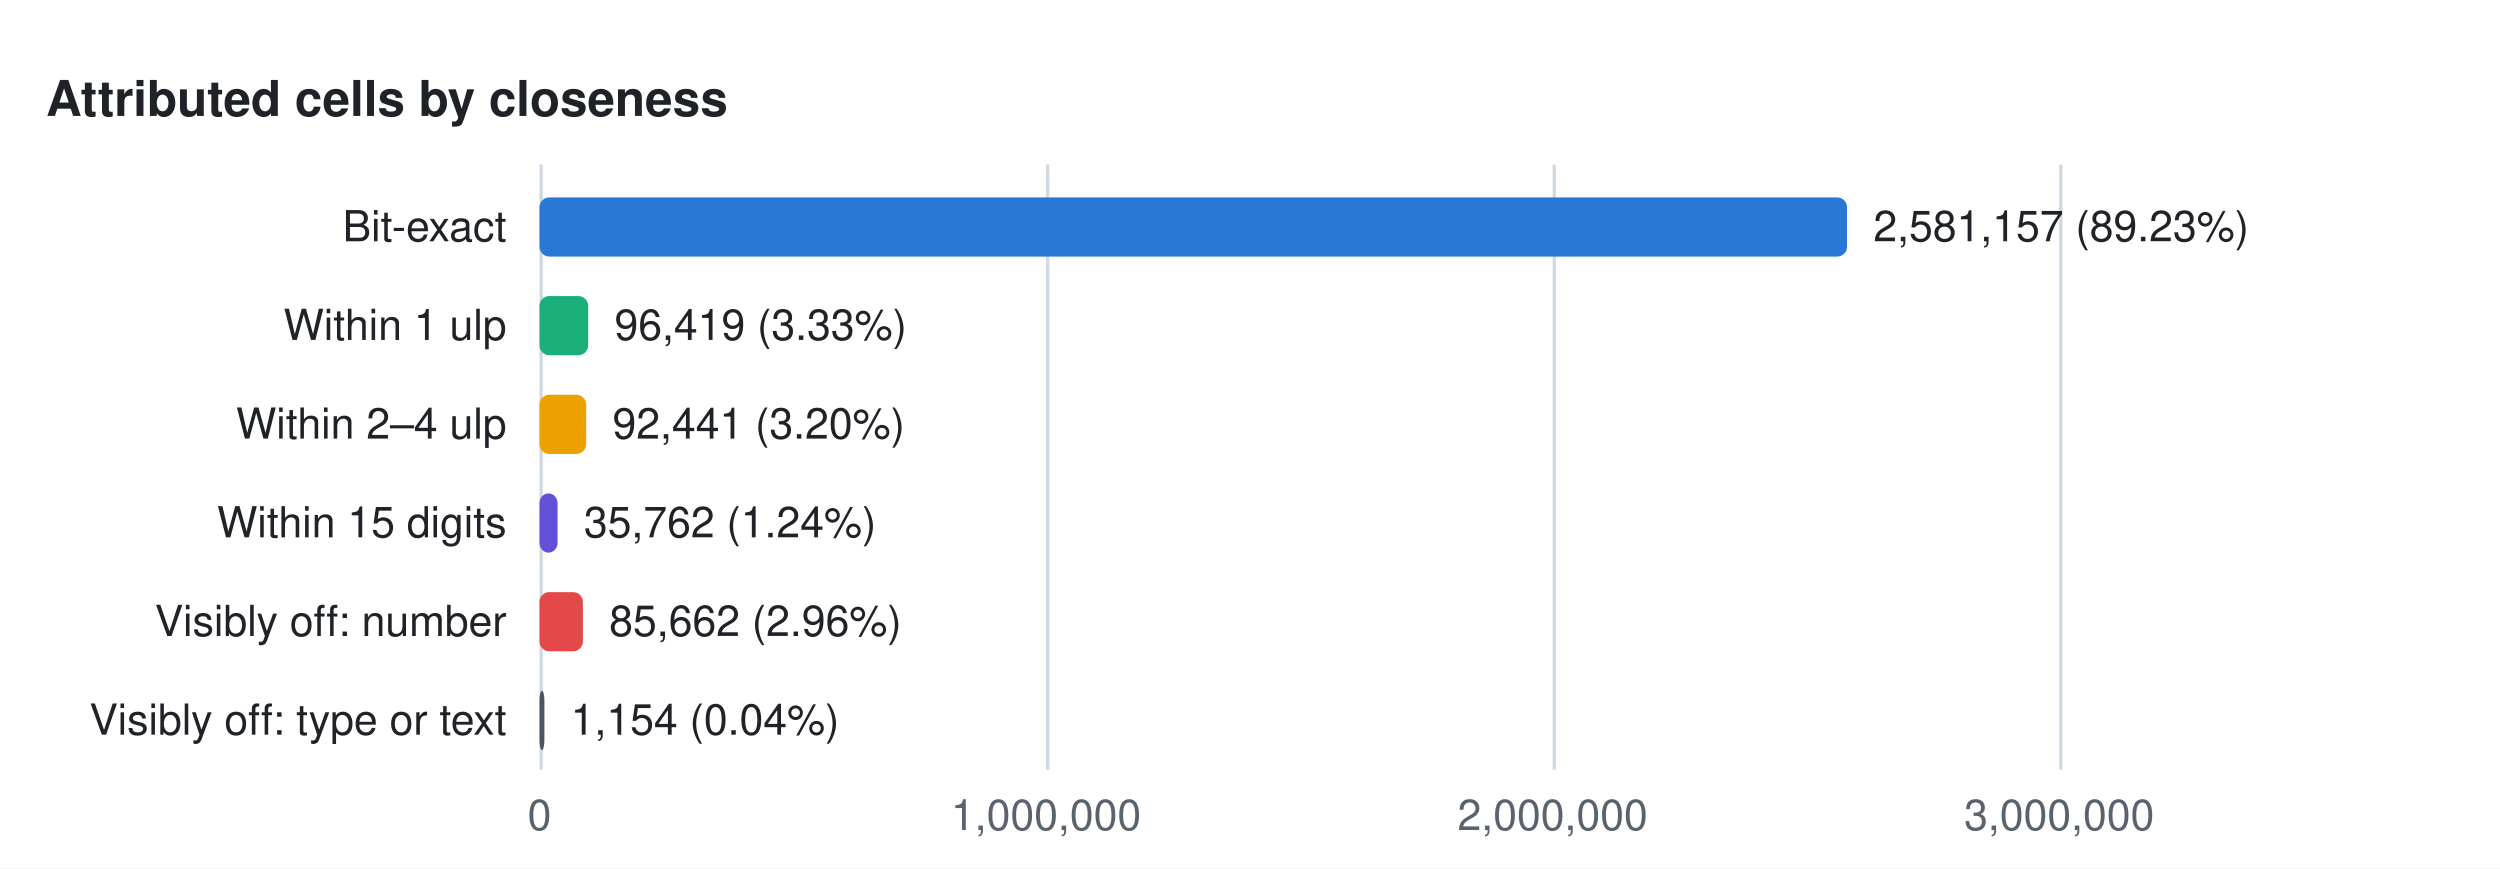
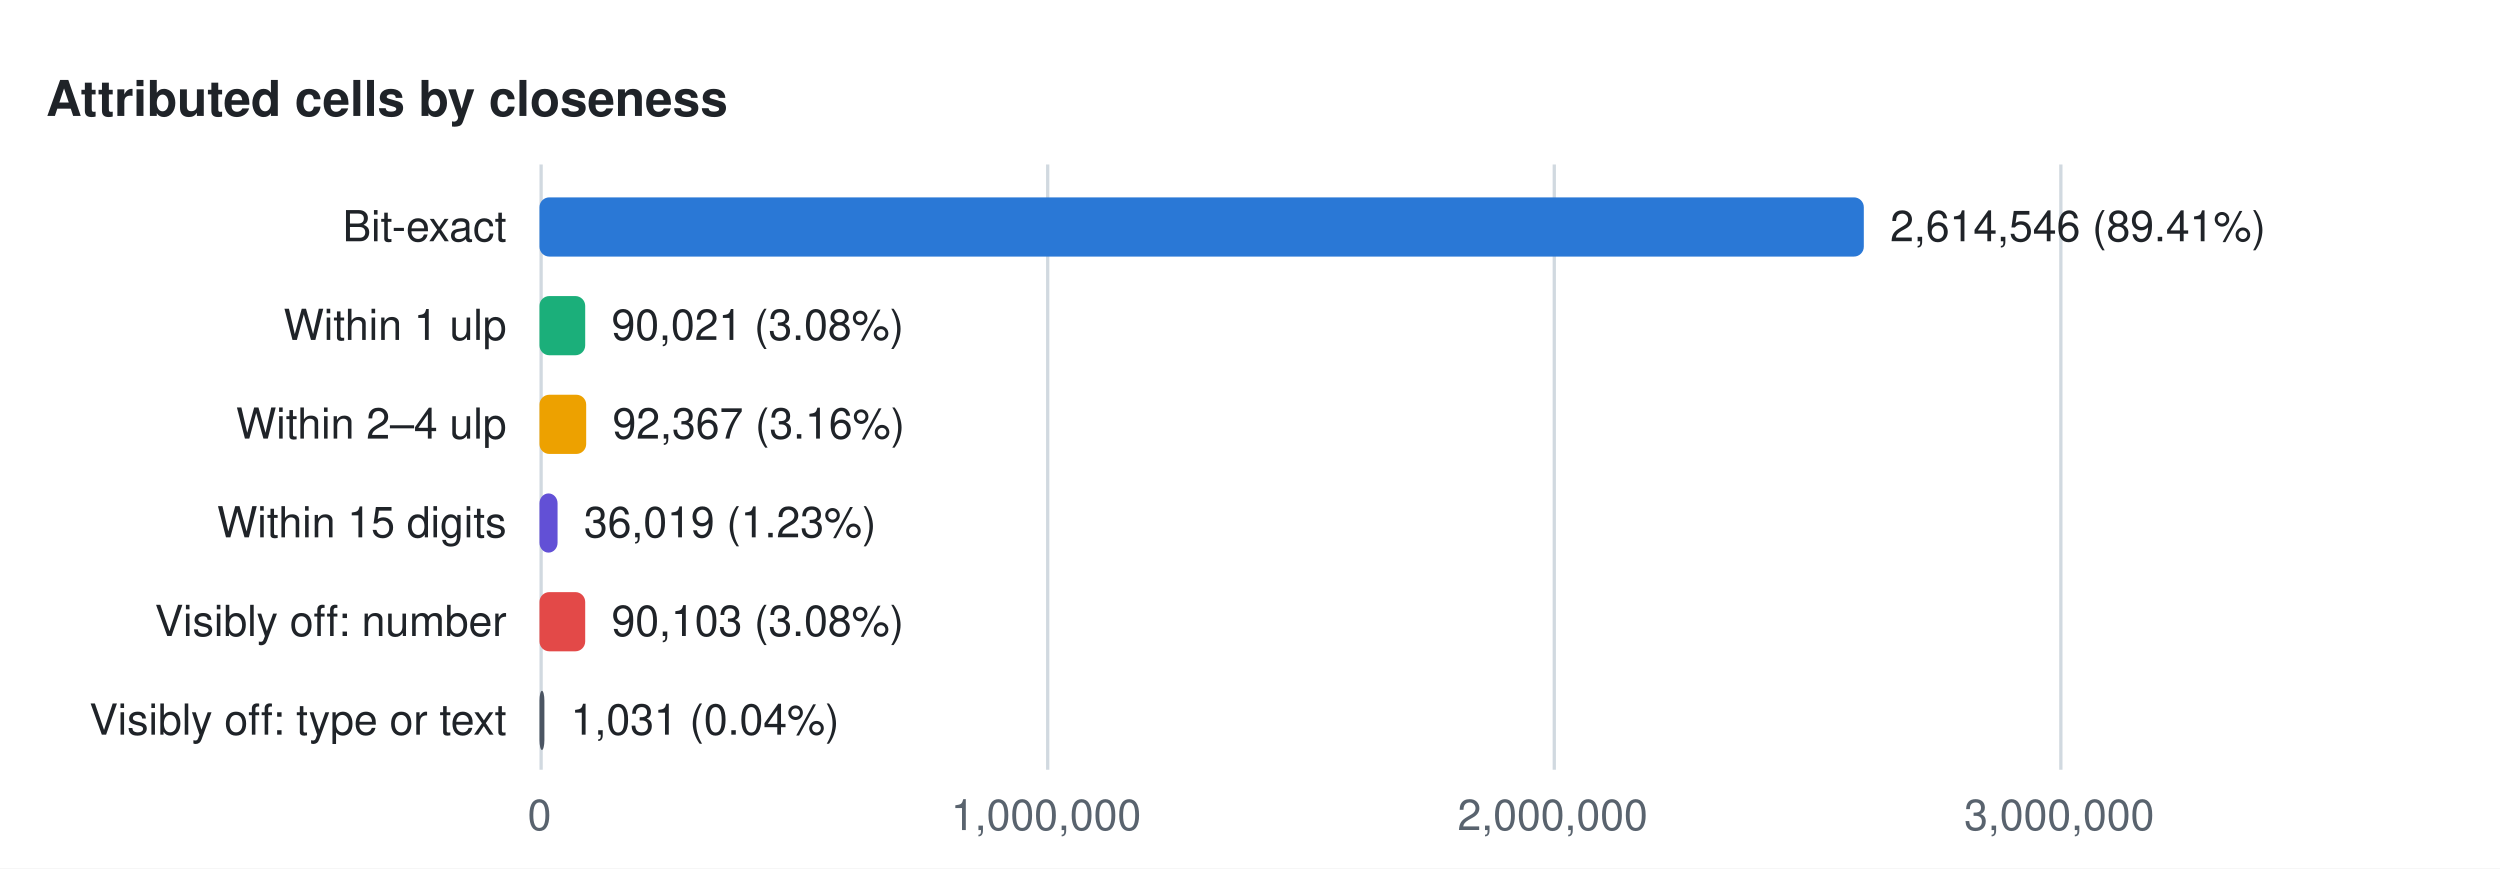
<svg xmlns="http://www.w3.org/2000/svg" width="760" height="264" viewBox="0 0 760 264" role="img" aria-labelledby="t d">
  <style>text{font-family:system-ui,-apple-system,'Segoe UI',Helvetica,Arial,sans-serif;font-size:13px}.title{font-size:15px;font-weight:600}.num{font-variant-numeric:tabular-nums}.bg{fill:#ffffff}.ink{fill:#1f2328}.muted{fill:#59636e}.grid{fill:#d1d9e0}.b-pass{fill:#2a78d6}.b-ulp1{fill:#1baf7a}.b-ulp4{fill:#eda100}.b-digits15{fill:#6250d6}.b-visible_numeric{fill:#e34948}.b-visible_other{fill:#4b5563}.in-pass{fill:#000000}.in-ulp1{fill:#000000}.in-ulp4{fill:#000000}.in-digits15{fill:#ffffff}.in-visible_numeric{fill:#000000}.in-visible_other{fill:#ffffff}@media (prefers-color-scheme: dark){.bg{fill:#0d1117}.ink{fill:#f0f6fc}.muted{fill:#9198a1}.grid{fill:#3d444d}.b-pass{fill:#3987e5}.b-ulp1{fill:#199e70}.b-ulp4{fill:#c98500}.b-digits15{fill:#9085e9}.b-visible_numeric{fill:#e66767}.b-visible_other{fill:#9ca3af}.in-pass{fill:#000000}.in-ulp1{fill:#000000}.in-ulp4{fill:#000000}.in-digits15{fill:#000000}.in-visible_numeric{fill:#000000}.in-visible_other{fill:#000000}}</style>
  <rect class="bg" fill="#ffffff" x="0" y="0" width="760" height="264" />
  <g transform="translate(14,14)">
    <text x="0.0" y="16.0" class="ink title" fill="#1f2328" text-anchor="start" dominant-baseline="middle">Attributed cells by closeness</text>
    <rect class="grid" fill="#d1d9e0" x="150.0" y="36" width="1" height="184" />
    <text x="150.0" y="234.0" class="muted num" fill="#59636e" text-anchor="middle" dominant-baseline="middle">0</text>
    <rect class="grid" fill="#d1d9e0" x="304.0" y="36" width="1" height="184" />
    <text x="304.0" y="234.0" class="muted num" fill="#59636e" text-anchor="middle" dominant-baseline="middle">1,000,000</text>
    <rect class="grid" fill="#d1d9e0" x="458.0" y="36" width="1" height="184" />
    <text x="458.0" y="234.0" class="muted num" fill="#59636e" text-anchor="middle" dominant-baseline="middle">2,000,000</text>
    <rect class="grid" fill="#d1d9e0" x="612.0" y="36" width="1" height="184" />
    <text x="612.0" y="234.0" class="muted num" fill="#59636e" text-anchor="middle" dominant-baseline="middle">3,000,000</text>
    <text x="140.0" y="55.0" class="ink" fill="#1f2328" text-anchor="end" dominant-baseline="middle">Bit-exact</text>
-     <rect class="b-pass" fill="#2a78d6" x="150.0" y="46.0" width="397.5" height="18" rx="3" />
-     <text x="555.5" y="55.0" class="ink num" fill="#1f2328" text-anchor="start" dominant-baseline="middle">2,581,157 (89.23%)</text>
+     <rect class="b-pass" fill="#2a78d6" x="150.0" y="46.0" width="402.6" height="18" rx="3" />
+     <text x="560.6" y="55.0" class="ink num" fill="#1f2328" text-anchor="start" dominant-baseline="middle">2,614,546 (89.41%)</text>
    <text x="140.0" y="85.0" class="ink" fill="#1f2328" text-anchor="end" dominant-baseline="middle">Within 1 ulp</text>
-     <rect class="b-ulp1" fill="#1baf7a" x="150.0" y="76.0" width="14.8" height="18" rx="3" />
-     <text x="172.8" y="85.0" class="ink num" fill="#1f2328" text-anchor="start" dominant-baseline="middle">96,419 (3.33%)</text>
+     <rect class="b-ulp1" fill="#1baf7a" x="150.0" y="76.0" width="13.9" height="18" rx="3" />
+     <text x="171.9" y="85.0" class="ink num" fill="#1f2328" text-anchor="start" dominant-baseline="middle">90,021 (3.08%)</text>
    <text x="140.0" y="115.0" class="ink" fill="#1f2328" text-anchor="end" dominant-baseline="middle">Within 2–4 ulp</text>
    <rect class="b-ulp4" fill="#eda100" x="150.0" y="106.0" width="14.2" height="18" rx="3" />
-     <text x="172.2" y="115.0" class="ink num" fill="#1f2328" text-anchor="start" dominant-baseline="middle">92,441 (3.20%)</text>
+     <text x="172.2" y="115.0" class="ink num" fill="#1f2328" text-anchor="start" dominant-baseline="middle">92,367 (3.16%)</text>
    <text x="140.0" y="145.0" class="ink" fill="#1f2328" text-anchor="end" dominant-baseline="middle">Within 15 digits</text>
    <rect class="b-digits15" fill="#6250d6" x="150.0" y="136.0" width="5.5" height="18" rx="3" />
-     <text x="163.5" y="145.0" class="ink num" fill="#1f2328" text-anchor="start" dominant-baseline="middle">35,762 (1.24%)</text>
+     <text x="163.5" y="145.0" class="ink num" fill="#1f2328" text-anchor="start" dominant-baseline="middle">36,019 (1.23%)</text>
    <text x="140.0" y="175.0" class="ink" fill="#1f2328" text-anchor="end" dominant-baseline="middle">Visibly off: number</text>
-     <rect class="b-visible_numeric" fill="#e34948" x="150.0" y="166.0" width="13.2" height="18" rx="3" />
-     <text x="171.2" y="175.0" class="ink num" fill="#1f2328" text-anchor="start" dominant-baseline="middle">85,662 (2.96%)</text>
+     <rect class="b-visible_numeric" fill="#e34948" x="150.0" y="166.0" width="13.9" height="18" rx="3" />
+     <text x="171.9" y="175.0" class="ink num" fill="#1f2328" text-anchor="start" dominant-baseline="middle">90,103 (3.08%)</text>
    <text x="140.0" y="205.0" class="ink" fill="#1f2328" text-anchor="end" dominant-baseline="middle">Visibly off: type or text</text>
    <rect class="b-visible_other" fill="#4b5563" x="150.0" y="196.0" width="1.5" height="18" rx="3" />
-     <text x="159.5" y="205.0" class="ink num" fill="#1f2328" text-anchor="start" dominant-baseline="middle">1,154 (0.04%)</text>
+     <text x="159.5" y="205.0" class="ink num" fill="#1f2328" text-anchor="start" dominant-baseline="middle">1,031 (0.04%)</text>
  </g>
</svg>
